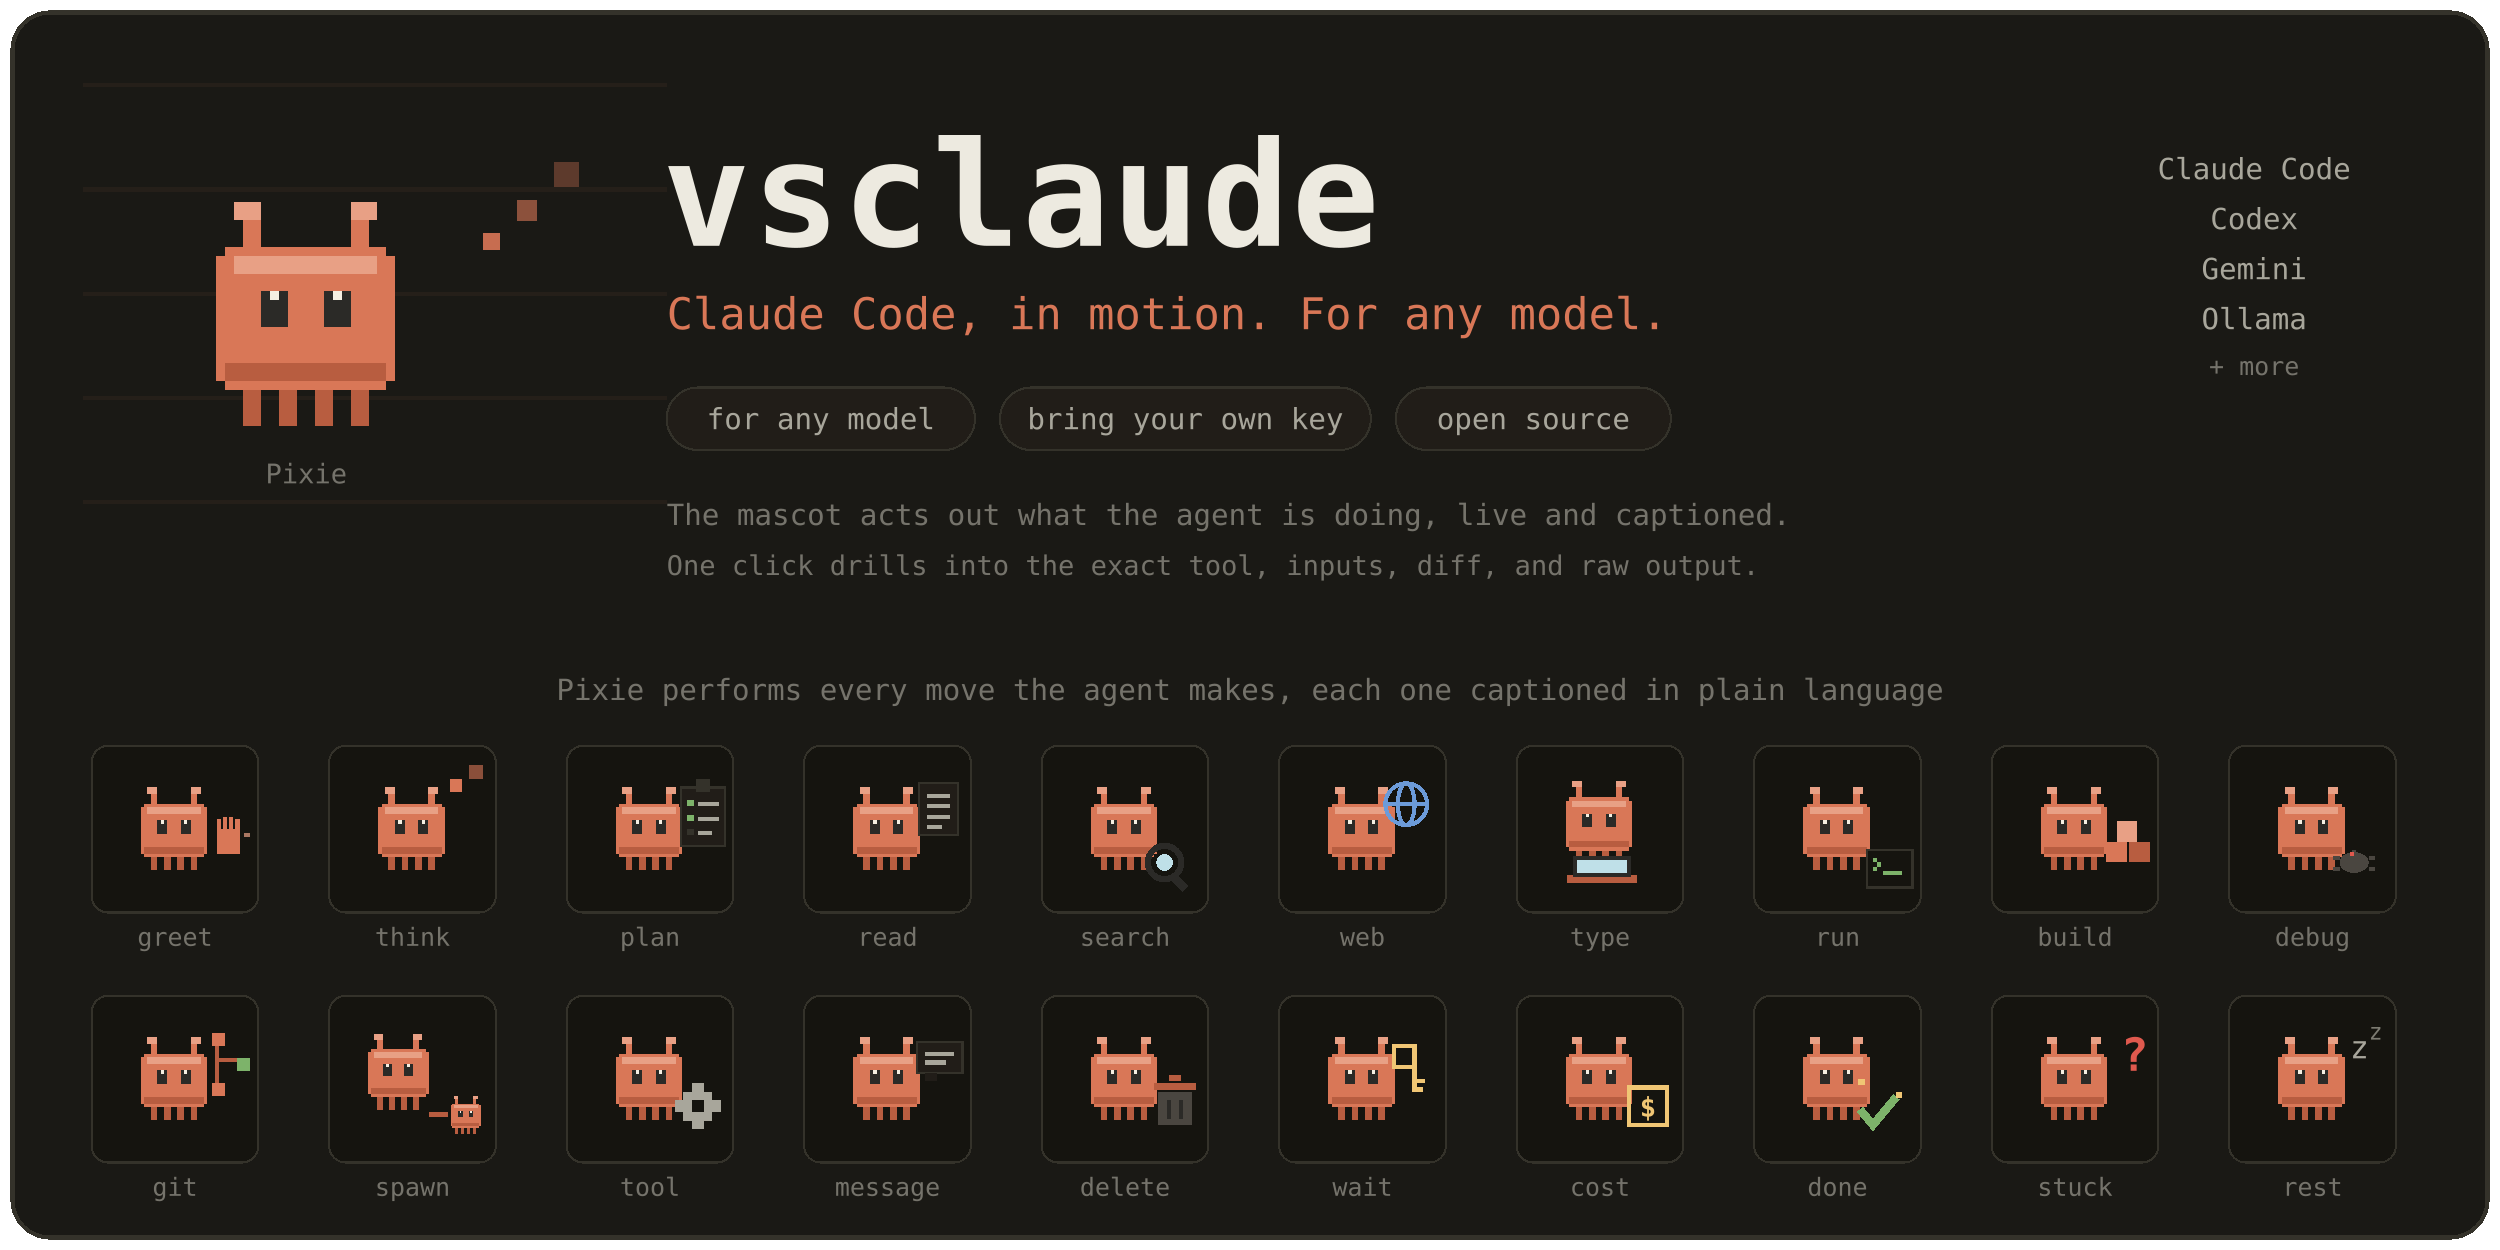
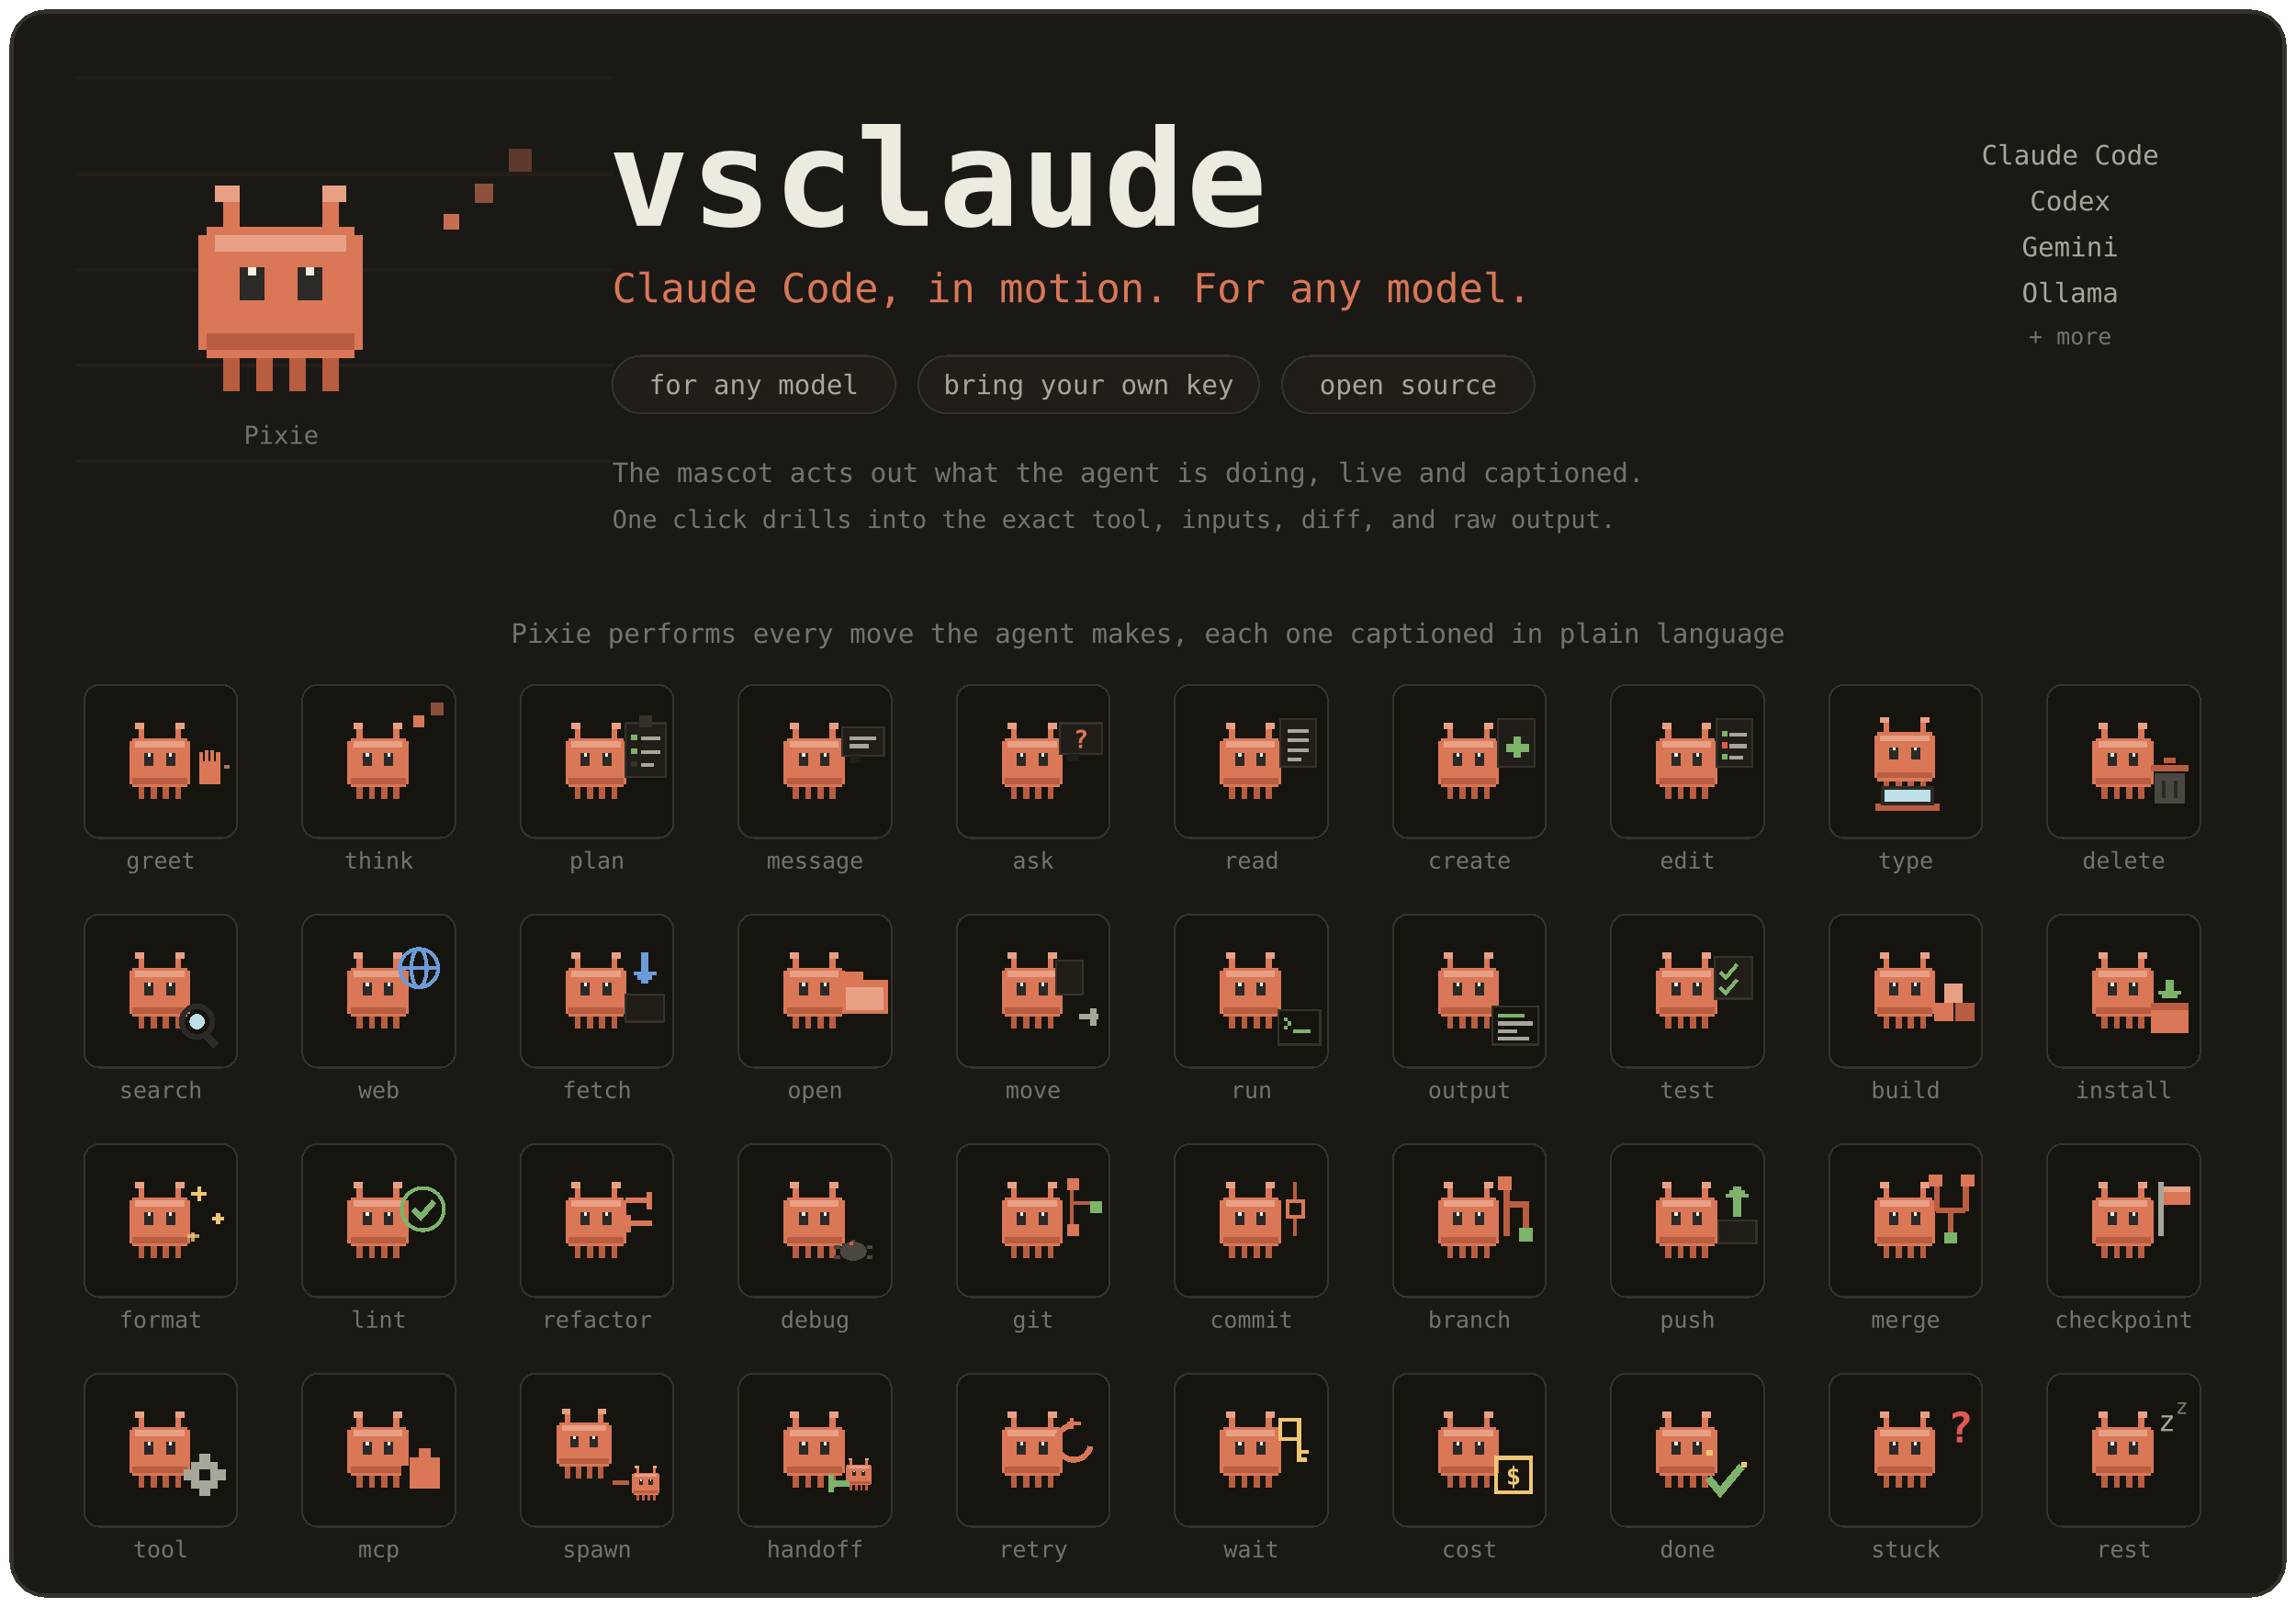
- <svg xmlns="http://www.w3.org/2000/svg" width="1200" height="600" viewBox="0 0 1200 600" font-family="'JetBrains Mono','SF Mono','DejaVu Sans Mono',monospace" shape-rendering="crispEdges">
+ <svg xmlns="http://www.w3.org/2000/svg" width="1200" height="840" viewBox="0 0 1200 840" font-family="'JetBrains Mono','SF Mono','DejaVu Sans Mono',monospace" shape-rendering="crispEdges">
  <defs>
    <g id="pixie">
      <rect x="9" y="4" width="2" height="4" fill="#d97757" />
      <rect x="8" y="3" width="3" height="2" fill="#e8a085" />
      <rect x="21" y="4" width="2" height="4" fill="#d97757" />
      <rect x="21" y="3" width="3" height="2" fill="#e8a085" />
      <rect x="7" y="8" width="18" height="16" fill="#d97757" />
      <rect x="6" y="9" width="20" height="14" fill="#d97757" />
      <rect x="8" y="9" width="16" height="2" fill="#e8a085" />
      <rect x="7" y="21" width="18" height="2" fill="#b85d40" />
      <rect x="11" y="13" width="3" height="4" fill="#2b2a27" />
      <rect x="18" y="13" width="3" height="4" fill="#2b2a27" />
      <rect x="12" y="13" width="1" height="1" fill="#f4efe2" />
      <rect x="19" y="13" width="1" height="1" fill="#f4efe2" />
      <rect x="9" y="24" width="2" height="4" fill="#b85d40" />
      <rect x="13" y="24" width="2" height="4" fill="#b85d40" />
      <rect x="17" y="24" width="2" height="4" fill="#b85d40" />
      <rect x="21" y="24" width="2" height="4" fill="#b85d40" />
    </g>
  </defs>
-   <rect x="6" y="6" width="1188" height="588" rx="18" fill="#1a1915" stroke="#34322a" stroke-width="2" />
+   <rect x="6" y="6" width="1188" height="828" rx="18" fill="#1a1915" stroke="#34322a" stroke-width="2" />
  <g opacity="0.06" fill="#d97757">
    <rect x="40" y="40" width="280" height="2" />
    <rect x="40" y="90" width="280" height="2" />
    <rect x="40" y="140" width="280" height="2" />
    <rect x="40" y="190" width="280" height="2" />
    <rect x="40" y="240" width="280" height="2" />
  </g>
  <use href="#pixie" transform="translate(78,84) scale(4.3)" />
  <text x="147" y="232" font-size="13" fill="#75736b" text-anchor="middle">Pixie</text>
  <g fill="#d97757">
    <rect x="232" y="112" width="8" height="8" opacity="0.9" />
    <rect x="248" y="96" width="10" height="10" opacity="0.6" />
    <rect x="266" y="78" width="12" height="12" opacity="0.35" />
  </g>
  <text x="318" y="118" font-size="70" font-weight="700" fill="#edeae0" letter-spacing="1">vsclaude</text>
  <text x="320" y="158" font-size="21" fill="#d97757">Claude Code, in motion. For any model.</text>
  <g font-size="14" fill="#a8a69b" text-anchor="middle">
    <rect x="320" y="186" width="148" height="30" rx="15" fill="#211d18" stroke="#34322a" />
    <text x="394" y="206">for any model</text>
    <rect x="480" y="186" width="178" height="30" rx="15" fill="#211d18" stroke="#34322a" />
    <text x="569" y="206">bring your own key</text>
    <rect x="670" y="186" width="132" height="30" rx="15" fill="#211d18" stroke="#34322a" />
    <text x="736" y="206">open source</text>
  </g>
  <text x="320" y="252" font-size="14" fill="#75736b">The mascot acts out what the agent is doing, live and captioned.</text>
  <text x="320" y="276" font-size="13" fill="#75736b">One click drills into the exact tool, inputs, diff, and raw output.</text>
  <text x="1082" y="86" font-size="14" fill="#a8a69b" text-anchor="middle">Claude Code</text>
  <text x="1082" y="110" font-size="14" fill="#a8a69b" text-anchor="middle">Codex</text>
  <text x="1082" y="134" font-size="14" fill="#a8a69b" text-anchor="middle">Gemini</text>
  <text x="1082" y="158" font-size="14" fill="#a8a69b" text-anchor="middle">Ollama</text>
  <text x="1082" y="180" font-size="12" fill="#75736b" text-anchor="middle">+ more</text>
  <text x="600" y="336" font-size="14" fill="#75736b" text-anchor="middle">Pixie performs every move the agent makes, each one captioned in plain language</text>
  <g transform="translate(44 358)">
    <rect width="80" height="80" rx="8" fill="#15140f" stroke="#34322a" />
    <use href="#pixie" transform="translate(14 15) scale(1.6)" />
    <rect x="60" y="40" width="11" height="12" fill="#d97757" />
    <rect x="60" y="35" width="2" height="6" fill="#d97757" />
    <rect x="63" y="34" width="2" height="7" fill="#d97757" />
    <rect x="66" y="34" width="2" height="7" fill="#d97757" />
    <rect x="69" y="35" width="2" height="6" fill="#d97757" />
    <rect x="73" y="42" width="3" height="2" fill="#e8a085" opacity="0.7" />
  </g>
  <text x="84" y="454" font-size="12" fill="#75736b" text-anchor="middle">greet</text>
  <g transform="translate(158 358)">
    <rect width="80" height="80" rx="8" fill="#15140f" stroke="#34322a" />
    <use href="#pixie" transform="translate(14 15) scale(1.6)" />
    <rect x="58" y="16" width="6" height="6" fill="#d97757" />
    <rect x="67" y="9" width="7" height="7" fill="#d97757" opacity="0.6" />
  </g>
  <text x="198" y="454" font-size="12" fill="#75736b" text-anchor="middle">think</text>
  <g transform="translate(272 358)">
    <rect width="80" height="80" rx="8" fill="#15140f" stroke="#34322a" />
    <use href="#pixie" transform="translate(14 15) scale(1.6)" />
    <rect x="55" y="20" width="21" height="28" fill="#211d18" stroke="#34322a" />
    <rect x="62" y="16" width="7" height="6" fill="#34322a" />
    <rect x="58" y="26" width="3" height="3" fill="#7db36a" />
    <rect x="63" y="27" width="10" height="2" fill="#a8a69b" />
    <rect x="58" y="33" width="3" height="3" fill="#7db36a" />
    <rect x="63" y="34" width="10" height="2" fill="#a8a69b" />
    <rect x="58" y="40" width="3" height="3" fill="#34322a" />
    <rect x="63" y="41" width="7" height="2" fill="#a8a69b" />
  </g>
  <text x="312" y="454" font-size="12" fill="#75736b" text-anchor="middle">plan</text>
  <g transform="translate(386 358)">
    <rect width="80" height="80" rx="8" fill="#15140f" stroke="#34322a" />
    <use href="#pixie" transform="translate(14 15) scale(1.6)" />
+     <rect x="54" y="22" width="22" height="15" fill="#211d18" stroke="#34322a" />
+     <rect x="58" y="37" width="6" height="4" fill="#211d18" />
+     <rect x="58" y="27" width="14" height="2" fill="#a8a69b" />
+     <rect x="58" y="31" width="10" height="2" fill="#a8a69b" />
+   </g>
+   <text x="426" y="454" font-size="12" fill="#75736b" text-anchor="middle">message</text>
+   <g transform="translate(500 358)">
+     <rect width="80" height="80" rx="8" fill="#15140f" stroke="#34322a" />
+     <use href="#pixie" transform="translate(14 15) scale(1.6)" />
+     <rect x="54" y="20" width="22" height="16" fill="#211d18" stroke="#34322a" />
+     <rect x="58" y="36" width="6" height="4" fill="#211d18" />
+     <text x="65" y="33" font-size="13" font-weight="700" fill="#d97757" text-anchor="middle">?</text>
+   </g>
+   <text x="540" y="454" font-size="12" fill="#75736b" text-anchor="middle">ask</text>
+   <g transform="translate(614 358)">
+     <rect width="80" height="80" rx="8" fill="#15140f" stroke="#34322a" />
+     <use href="#pixie" transform="translate(14 15) scale(1.6)" />
    <rect x="55" y="18" width="19" height="25" fill="#211d18" stroke="#34322a" />
    <rect x="59" y="23" width="11" height="2" fill="#a8a69b" />
    <rect x="59" y="28" width="11" height="2" fill="#a8a69b" />
    <rect x="59" y="33" width="11" height="2" fill="#a8a69b" />
    <rect x="59" y="38" width="7" height="2" fill="#a8a69b" />
  </g>
-   <text x="426" y="454" font-size="12" fill="#75736b" text-anchor="middle">read</text>
-   <g transform="translate(500 358)">
-     <rect width="80" height="80" rx="8" fill="#15140f" stroke="#34322a" />
-     <use href="#pixie" transform="translate(14 15) scale(1.6)" />
-     <circle cx="59" cy="56" r="8" fill="none" stroke="#2b2a27" stroke-width="3" />
-     <circle cx="59" cy="56" r="4" fill="#bfe0e8" />
-     <rect x="64" y="61" width="9" height="4" fill="#2b2a27" transform="rotate(45 64 61)" />
-   </g>
-   <text x="540" y="454" font-size="12" fill="#75736b" text-anchor="middle">search</text>
-   <g transform="translate(614 358)">
-     <rect width="80" height="80" rx="8" fill="#15140f" stroke="#34322a" />
-     <use href="#pixie" transform="translate(14 15) scale(1.6)" />
-     <circle cx="61" cy="28" r="10" fill="none" stroke="#6c9bd9" stroke-width="2" />
-     <rect x="51" y="27" width="20" height="2" fill="#6c9bd9" />
-     <ellipse cx="61" cy="28" rx="4" ry="10" fill="none" stroke="#6c9bd9" stroke-width="2" />
-   </g>
-   <text x="654" y="454" font-size="12" fill="#75736b" text-anchor="middle">web</text>
+   <text x="654" y="454" font-size="12" fill="#75736b" text-anchor="middle">read</text>
  <g transform="translate(728 358)">
+     <rect width="80" height="80" rx="8" fill="#15140f" stroke="#34322a" />
+     <use href="#pixie" transform="translate(14 15) scale(1.6)" />
+     <rect x="55" y="18" width="19" height="25" fill="#211d18" stroke="#34322a" />
+     <rect x="63" y="27" width="4" height="11" fill="#7db36a" />
+     <rect x="59" y="31" width="12" height="4" fill="#7db36a" />
+   </g>
+   <text x="768" y="454" font-size="12" fill="#75736b" text-anchor="middle">create</text>
+   <g transform="translate(842 358)">
+     <rect width="80" height="80" rx="8" fill="#15140f" stroke="#34322a" />
+     <use href="#pixie" transform="translate(14 15) scale(1.6)" />
+     <rect x="55" y="18" width="19" height="25" fill="#211d18" stroke="#34322a" />
+     <rect x="58" y="24" width="3" height="3" fill="#7db36a" />
+     <rect x="62" y="25" width="9" height="2" fill="#a8a69b" />
+     <rect x="58" y="30" width="3" height="3" fill="#e0594e" />
+     <rect x="62" y="31" width="9" height="2" fill="#a8a69b" />
+     <rect x="58" y="36" width="3" height="3" fill="#7db36a" />
+     <rect x="62" y="37" width="7" height="2" fill="#a8a69b" />
+   </g>
+   <text x="882" y="454" font-size="12" fill="#75736b" text-anchor="middle">edit</text>
+   <g transform="translate(956 358)">
    <rect width="80" height="80" rx="8" fill="#15140f" stroke="#34322a" />
    <use href="#pixie" transform="translate(14 12) scale(1.6)" />
    <rect x="24" y="62" width="34" height="4" fill="#b85d40" />
    <rect x="27" y="53" width="28" height="10" fill="#2b2a27" />
    <rect x="29" y="55" width="24" height="6" fill="#bfe0e8" />
  </g>
-   <text x="768" y="454" font-size="12" fill="#75736b" text-anchor="middle">type</text>
-   <g transform="translate(842 358)">
+   <text x="996" y="454" font-size="12" fill="#75736b" text-anchor="middle">type</text>
+   <g transform="translate(1070 358)">
+     <rect width="80" height="80" rx="8" fill="#15140f" stroke="#34322a" />
+     <use href="#pixie" transform="translate(14 15) scale(1.6)" />
+     <rect x="56" y="46" width="16" height="16" fill="#4a4640" />
+     <rect x="54" y="42" width="20" height="3" fill="#b85d40" />
+     <rect x="61" y="38" width="6" height="3" fill="#b85d40" />
+     <rect x="60" y="50" width="2" height="9" fill="#2b2a27" />
+     <rect x="66" y="50" width="2" height="9" fill="#2b2a27" />
+   </g>
+   <text x="1110" y="454" font-size="12" fill="#75736b" text-anchor="middle">delete</text>
+   <g transform="translate(44 478)">
+     <rect width="80" height="80" rx="8" fill="#15140f" stroke="#34322a" />
+     <use href="#pixie" transform="translate(14 15) scale(1.6)" />
+     <circle cx="59" cy="56" r="8" fill="none" stroke="#2b2a27" stroke-width="3" />
+     <circle cx="59" cy="56" r="4" fill="#bfe0e8" />
+     <rect x="64" y="61" width="9" height="4" fill="#2b2a27" transform="rotate(45 64 61)" />
+   </g>
+   <text x="84" y="574" font-size="12" fill="#75736b" text-anchor="middle">search</text>
+   <g transform="translate(158 478)">
+     <rect width="80" height="80" rx="8" fill="#15140f" stroke="#34322a" />
+     <use href="#pixie" transform="translate(14 15) scale(1.6)" />
+     <circle cx="61" cy="28" r="10" fill="none" stroke="#6c9bd9" stroke-width="2" />
+     <rect x="51" y="27" width="20" height="2" fill="#6c9bd9" />
+     <ellipse cx="61" cy="28" rx="4" ry="10" fill="none" stroke="#6c9bd9" stroke-width="2" />
+   </g>
+   <text x="198" y="574" font-size="12" fill="#75736b" text-anchor="middle">web</text>
+   <g transform="translate(272 478)">
+     <rect width="80" height="80" rx="8" fill="#15140f" stroke="#34322a" />
+     <use href="#pixie" transform="translate(14 15) scale(1.6)" />
+     <rect x="55" y="42" width="20" height="14" fill="#211d18" stroke="#34322a" />
+     <rect x="63" y="20" width="4" height="12" fill="#6c9bd9" />
+     <rect x="59" y="30" width="12" height="2" fill="#6c9bd9" />
+     <rect x="61" y="32" width="8" height="2" fill="#6c9bd9" />
+     <rect x="63" y="34" width="4" height="2" fill="#6c9bd9" />
+   </g>
+   <text x="312" y="574" font-size="12" fill="#75736b" text-anchor="middle">fetch</text>
+   <g transform="translate(386 478)">
+     <rect width="80" height="80" rx="8" fill="#15140f" stroke="#34322a" />
+     <use href="#pixie" transform="translate(14 15) scale(1.6)" />
+     <rect x="54" y="30" width="11" height="5" fill="#d97757" />
+     <rect x="54" y="34" width="24" height="18" fill="#d97757" />
+     <rect x="56" y="38" width="20" height="12" fill="#e8a085" />
+   </g>
+   <text x="426" y="574" font-size="12" fill="#75736b" text-anchor="middle">open</text>
+   <g transform="translate(500 478)">
+     <rect width="80" height="80" rx="8" fill="#15140f" stroke="#34322a" />
+     <use href="#pixie" transform="translate(14 15) scale(1.6)" />
+     <rect x="52" y="24" width="14" height="18" fill="#211d18" stroke="#34322a" />
+     <rect x="64" y="52" width="10" height="3" fill="#a8a69b" />
+     <rect x="70" y="49" width="3" height="3" fill="#a8a69b" />
+     <rect x="70" y="55" width="3" height="3" fill="#a8a69b" />
+   </g>
+   <text x="540" y="574" font-size="12" fill="#75736b" text-anchor="middle">move</text>
+   <g transform="translate(614 478)">
    <rect width="80" height="80" rx="8" fill="#15140f" stroke="#34322a" />
    <use href="#pixie" transform="translate(14 15) scale(1.6)" />
    <rect x="54" y="50" width="22" height="18" fill="#15140f" stroke="#34322a" />
    <rect x="57" y="54" width="2" height="2" fill="#7db36a" />
    <rect x="59" y="56" width="2" height="2" fill="#7db36a" />
    <rect x="57" y="58" width="2" height="2" fill="#7db36a" />
    <rect x="62" y="60" width="9" height="2" fill="#7db36a" />
  </g>
-   <text x="882" y="454" font-size="12" fill="#75736b" text-anchor="middle">run</text>
-   <g transform="translate(956 358)">
+   <text x="654" y="574" font-size="12" fill="#75736b" text-anchor="middle">run</text>
+   <g transform="translate(728 478)">
+     <rect width="80" height="80" rx="8" fill="#15140f" stroke="#34322a" />
+     <use href="#pixie" transform="translate(14 15) scale(1.6)" />
+     <rect x="52" y="48" width="24" height="20" fill="#15140f" stroke="#34322a" />
+     <rect x="55" y="52" width="14" height="2" fill="#7db36a" />
+     <rect x="55" y="56" width="18" height="2" fill="#a8a69b" />
+     <rect x="55" y="60" width="10" height="2" fill="#a8a69b" />
+     <rect x="55" y="64" width="16" height="2" fill="#a8a69b" />
+   </g>
+   <text x="768" y="574" font-size="12" fill="#75736b" text-anchor="middle">output</text>
+   <g transform="translate(842 478)">
+     <rect width="80" height="80" rx="8" fill="#15140f" stroke="#34322a" />
+     <use href="#pixie" transform="translate(14 15) scale(1.6)" />
+     <rect x="54" y="22" width="20" height="22" fill="#211d18" stroke="#34322a" />
+     <path d="M 57 30 l 3 3 l 6 -7" stroke="#7db36a" stroke-width="2" fill="none" />
+     <path d="M 57 38 l 3 3 l 6 -7" stroke="#7db36a" stroke-width="2" fill="none" />
+   </g>
+   <text x="882" y="574" font-size="12" fill="#75736b" text-anchor="middle">test</text>
+   <g transform="translate(956 478)">
    <rect width="80" height="80" rx="8" fill="#15140f" stroke="#34322a" />
    <use href="#pixie" transform="translate(14 15) scale(1.6)" />
    <rect x="55" y="46" width="10" height="10" fill="#d97757" />
    <rect x="66" y="46" width="10" height="10" fill="#b85d40" />
    <rect x="60" y="36" width="10" height="10" fill="#e8a085" />
  </g>
-   <text x="996" y="454" font-size="12" fill="#75736b" text-anchor="middle">build</text>
-   <g transform="translate(1070 358)">
+   <text x="996" y="574" font-size="12" fill="#75736b" text-anchor="middle">build</text>
+   <g transform="translate(1070 478)">
+     <rect width="80" height="80" rx="8" fill="#15140f" stroke="#34322a" />
+     <use href="#pixie" transform="translate(14 15) scale(1.6)" />
+     <rect x="62" y="34" width="4" height="9" fill="#7db36a" />
+     <rect x="58" y="40" width="12" height="2" fill="#7db36a" />
+     <rect x="60" y="42" width="8" height="2" fill="#7db36a" />
+     <rect x="54" y="46" width="20" height="16" fill="#d97757" />
+     <rect x="54" y="46" width="20" height="4" fill="#b85d40" />
+   </g>
+   <text x="1110" y="574" font-size="12" fill="#75736b" text-anchor="middle">install</text>
+   <g transform="translate(44 598)">
+     <rect width="80" height="80" rx="8" fill="#15140f" stroke="#34322a" />
+     <use href="#pixie" transform="translate(14 15) scale(1.6)" />
+     <rect x="59" y="22" width="2" height="8" fill="#f0c674" />
+     <rect x="56" y="25" width="8" height="2" fill="#f0c674" />
+     <rect x="69" y="36" width="2" height="6" fill="#f0c674" />
+     <rect x="67" y="38" width="6" height="2" fill="#f0c674" />
+     <rect x="56" y="46" width="2" height="5" fill="#f0c674" opacity="0.8" />
+     <rect x="54" y="47" width="6" height="2" fill="#f0c674" opacity="0.8" />
+   </g>
+   <text x="84" y="694" font-size="12" fill="#75736b" text-anchor="middle">format</text>
+   <g transform="translate(158 598)">
+     <rect width="80" height="80" rx="8" fill="#15140f" stroke="#34322a" />
+     <use href="#pixie" transform="translate(14 15) scale(1.6)" />
+     <circle cx="63" cy="34" r="11" fill="none" stroke="#7db36a" stroke-width="2" />
+     <path d="M 58 34 l 4 4 l 7 -8" stroke="#7db36a" stroke-width="3" fill="none" />
+   </g>
+   <text x="198" y="694" font-size="12" fill="#75736b" text-anchor="middle">lint</text>
+   <g transform="translate(272 598)">
+     <rect width="80" height="80" rx="8" fill="#15140f" stroke="#34322a" />
+     <use href="#pixie" transform="translate(14 15) scale(1.6)" />
+     <rect x="55" y="28" width="14" height="3" fill="#d97757" />
+     <rect x="66" y="25" width="3" height="3" fill="#d97757" />
+     <rect x="66" y="31" width="3" height="3" fill="#d97757" />
+     <rect x="55" y="40" width="14" height="3" fill="#d97757" />
+     <rect x="55" y="37" width="3" height="3" fill="#d97757" />
+     <rect x="55" y="43" width="3" height="3" fill="#d97757" />
+   </g>
+   <text x="312" y="694" font-size="12" fill="#75736b" text-anchor="middle">refactor</text>
+   <g transform="translate(386 598)">
    <rect width="80" height="80" rx="8" fill="#15140f" stroke="#34322a" />
    <use href="#pixie" transform="translate(14 15) scale(1.6)" />
    <ellipse cx="60" cy="56" rx="7" ry="5" fill="#4a4640" />
    <rect x="59" y="50" width="2" height="3" fill="#4a4640" />
    <rect x="58" y="51" width="2" height="2" fill="#e0594e" />
    <rect x="50" y="53" width="3" height="2" fill="#4a4640" />
    <rect x="50" y="58" width="3" height="2" fill="#4a4640" />
    <rect x="67" y="53" width="3" height="2" fill="#4a4640" />
    <rect x="67" y="58" width="3" height="2" fill="#4a4640" />
  </g>
-   <text x="1110" y="454" font-size="12" fill="#75736b" text-anchor="middle">debug</text>
-   <g transform="translate(44 478)">
+   <text x="426" y="694" font-size="12" fill="#75736b" text-anchor="middle">debug</text>
+   <g transform="translate(500 598)">
    <rect width="80" height="80" rx="8" fill="#15140f" stroke="#34322a" />
    <use href="#pixie" transform="translate(14 15) scale(1.6)" />
    <rect x="58" y="18" width="6" height="6" fill="#d97757" />
    <rect x="58" y="42" width="6" height="6" fill="#d97757" />
    <rect x="59" y="24" width="2" height="18" fill="#b85d40" />
    <rect x="61" y="30" width="9" height="2" fill="#b85d40" />
    <rect x="70" y="30" width="6" height="6" fill="#7db36a" />
  </g>
-   <text x="84" y="574" font-size="12" fill="#75736b" text-anchor="middle">git</text>
-   <g transform="translate(158 478)">
-     <rect width="80" height="80" rx="8" fill="#15140f" stroke="#34322a" />
-     <use href="#pixie" transform="translate(10 14) scale(1.45)" />
-     <rect x="48" y="56" width="9" height="2" fill="#b85d40" />
-     <use href="#pixie" transform="translate(54 46) scale(0.72)" />
-   </g>
-   <text x="198" y="574" font-size="12" fill="#75736b" text-anchor="middle">spawn</text>
-   <g transform="translate(272 478)">
+   <text x="540" y="694" font-size="12" fill="#75736b" text-anchor="middle">git</text>
+   <g transform="translate(614 598)">
+     <rect width="80" height="80" rx="8" fill="#15140f" stroke="#34322a" />
+     <use href="#pixie" transform="translate(14 15) scale(1.6)" />
+     <rect x="62" y="20" width="2" height="28" fill="#b85d40" />
+     <rect x="58" y="29" width="10" height="10" fill="#d97757" />
+     <rect x="60" y="31" width="6" height="6" fill="#15140f" />
+   </g>
+   <text x="654" y="694" font-size="12" fill="#75736b" text-anchor="middle">commit</text>
+   <g transform="translate(728 598)">
+     <rect width="80" height="80" rx="8" fill="#15140f" stroke="#34322a" />
+     <use href="#pixie" transform="translate(14 15) scale(1.6)" />
+     <rect x="58" y="20" width="3" height="28" fill="#b85d40" />
+     <rect x="59" y="30" width="12" height="3" fill="#b85d40" />
+     <rect x="68" y="30" width="3" height="18" fill="#b85d40" />
+     <rect x="55" y="17" width="7" height="7" fill="#d97757" />
+     <rect x="66" y="44" width="7" height="7" fill="#7db36a" />
+   </g>
+   <text x="768" y="694" font-size="12" fill="#75736b" text-anchor="middle">branch</text>
+   <g transform="translate(842 598)">
+     <rect width="80" height="80" rx="8" fill="#15140f" stroke="#34322a" />
+     <use href="#pixie" transform="translate(14 15) scale(1.6)" />
+     <rect x="56" y="40" width="20" height="12" fill="#211d18" stroke="#34322a" />
+     <rect x="64" y="22" width="4" height="16" fill="#7db36a" />
+     <rect x="60" y="26" width="12" height="2" fill="#7db36a" />
+     <rect x="62" y="24" width="8" height="2" fill="#7db36a" />
+     <rect x="64" y="22" width="4" height="2" fill="#7db36a" />
+   </g>
+   <text x="882" y="694" font-size="12" fill="#75736b" text-anchor="middle">push</text>
+   <g transform="translate(956 598)">
+     <rect width="80" height="80" rx="8" fill="#15140f" stroke="#34322a" />
+     <use href="#pixie" transform="translate(14 15) scale(1.6)" />
+     <rect x="55" y="20" width="3" height="15" fill="#b85d40" />
+     <rect x="70" y="20" width="3" height="15" fill="#b85d40" />
+     <rect x="56" y="33" width="15" height="3" fill="#b85d40" />
+     <rect x="62" y="35" width="3" height="13" fill="#b85d40" />
+     <rect x="52" y="16" width="7" height="6" fill="#d97757" />
+     <rect x="69" y="16" width="7" height="6" fill="#d97757" />
+     <rect x="60" y="46" width="7" height="6" fill="#7db36a" />
+   </g>
+   <text x="996" y="694" font-size="12" fill="#75736b" text-anchor="middle">merge</text>
+   <g transform="translate(1070 598)">
+     <rect width="80" height="80" rx="8" fill="#15140f" stroke="#34322a" />
+     <use href="#pixie" transform="translate(14 15) scale(1.6)" />
+     <rect x="58" y="20" width="3" height="28" fill="#a8a69b" />
+     <rect x="61" y="22" width="14" height="10" fill="#d97757" />
+     <rect x="61" y="22" width="14" height="3" fill="#e8a085" />
+   </g>
+   <text x="1110" y="694" font-size="12" fill="#75736b" text-anchor="middle">checkpoint</text>
+   <g transform="translate(44 718)">
    <rect width="80" height="80" rx="8" fill="#15140f" stroke="#34322a" />
    <use href="#pixie" transform="translate(14 15) scale(1.6)" />
    <rect x="56" y="46" width="14" height="14" fill="#a8a69b" />
    <rect x="60" y="42" width="6" height="4" fill="#a8a69b" />
    <rect x="60" y="60" width="6" height="4" fill="#a8a69b" />
    <rect x="52" y="50" width="4" height="6" fill="#a8a69b" />
    <rect x="70" y="50" width="4" height="6" fill="#a8a69b" />
    <rect x="60" y="50" width="6" height="6" fill="#15140f" />
  </g>
-   <text x="312" y="574" font-size="12" fill="#75736b" text-anchor="middle">tool</text>
-   <g transform="translate(386 478)">
-     <rect width="80" height="80" rx="8" fill="#15140f" stroke="#34322a" />
-     <use href="#pixie" transform="translate(14 15) scale(1.6)" />
-     <rect x="54" y="22" width="22" height="15" fill="#211d18" stroke="#34322a" />
-     <rect x="58" y="37" width="6" height="4" fill="#211d18" />
-     <rect x="58" y="27" width="14" height="2" fill="#a8a69b" />
-     <rect x="58" y="31" width="10" height="2" fill="#a8a69b" />
-   </g>
-   <text x="426" y="574" font-size="12" fill="#75736b" text-anchor="middle">message</text>
-   <g transform="translate(500 478)">
-     <rect width="80" height="80" rx="8" fill="#15140f" stroke="#34322a" />
-     <use href="#pixie" transform="translate(14 15) scale(1.6)" />
-     <rect x="56" y="46" width="16" height="16" fill="#4a4640" />
-     <rect x="54" y="42" width="20" height="3" fill="#b85d40" />
-     <rect x="61" y="38" width="6" height="3" fill="#b85d40" />
-     <rect x="60" y="50" width="2" height="9" fill="#2b2a27" />
-     <rect x="66" y="50" width="2" height="9" fill="#2b2a27" />
-   </g>
-   <text x="540" y="574" font-size="12" fill="#75736b" text-anchor="middle">delete</text>
-   <g transform="translate(614 478)">
+   <text x="84" y="814" font-size="12" fill="#75736b" text-anchor="middle">tool</text>
+   <g transform="translate(158 718)">
+     <rect width="80" height="80" rx="8" fill="#15140f" stroke="#34322a" />
+     <use href="#pixie" transform="translate(14 15) scale(1.6)" />
+     <rect x="56" y="44" width="16" height="16" fill="#d97757" />
+     <rect x="61" y="39" width="6" height="5" fill="#d97757" />
+     <rect x="52" y="48" width="4" height="6" fill="#15140f" />
+   </g>
+   <text x="198" y="814" font-size="12" fill="#75736b" text-anchor="middle">mcp</text>
+   <g transform="translate(272 718)">
+     <rect width="80" height="80" rx="8" fill="#15140f" stroke="#34322a" />
+     <use href="#pixie" transform="translate(10 14) scale(1.45)" />
+     <rect x="48" y="56" width="9" height="2" fill="#b85d40" />
+     <use href="#pixie" transform="translate(54 46) scale(0.72)" />
+   </g>
+   <text x="312" y="814" font-size="12" fill="#75736b" text-anchor="middle">spawn</text>
+   <g transform="translate(386 718)">
+     <rect width="80" height="80" rx="8" fill="#15140f" stroke="#34322a" />
+     <use href="#pixie" transform="translate(14 15) scale(1.6)" />
+     <use href="#pixie" transform="translate(52 42) scale(0.68)" />
+     <rect x="47" y="56" width="11" height="3" fill="#7db36a" />
+     <rect x="47" y="53" width="3" height="3" fill="#7db36a" />
+     <rect x="47" y="59" width="3" height="3" fill="#7db36a" />
+   </g>
+   <text x="426" y="814" font-size="12" fill="#75736b" text-anchor="middle">handoff</text>
+   <g transform="translate(500 718)">
+     <rect width="80" height="80" rx="8" fill="#15140f" stroke="#34322a" />
+     <use href="#pixie" transform="translate(14 15) scale(1.6)" />
+     <path d="M 70 38 A 9 9 0 1 1 61 27" fill="none" stroke="#d97757" stroke-width="3" />
+     <rect x="58" y="25" width="7" height="2" fill="#d97757" />
+     <rect x="59" y="23" width="2" height="6" fill="#d97757" />
+   </g>
+   <text x="540" y="814" font-size="12" fill="#75736b" text-anchor="middle">retry</text>
+   <g transform="translate(614 718)">
    <rect width="80" height="80" rx="8" fill="#15140f" stroke="#34322a" />
    <use href="#pixie" transform="translate(14 15) scale(1.6)" />
    <rect x="55" y="24" width="10" height="10" fill="none" stroke="#f0c674" stroke-width="2" />
    <rect x="64" y="32" width="2" height="14" fill="#f0c674" />
    <rect x="66" y="40" width="4" height="2" fill="#f0c674" />
    <rect x="66" y="44" width="3" height="2" fill="#f0c674" />
  </g>
-   <text x="654" y="574" font-size="12" fill="#75736b" text-anchor="middle">wait</text>
-   <g transform="translate(728 478)">
+   <text x="654" y="814" font-size="12" fill="#75736b" text-anchor="middle">wait</text>
+   <g transform="translate(728 718)">
    <rect width="80" height="80" rx="8" fill="#15140f" stroke="#34322a" />
    <use href="#pixie" transform="translate(14 15) scale(1.6)" />
    <rect x="54" y="44" width="18" height="18" fill="none" stroke="#f0c674" stroke-width="2" />
    <text x="63" y="58" font-size="13" font-weight="700" fill="#f0c674" text-anchor="middle">$</text>
  </g>
-   <text x="768" y="574" font-size="12" fill="#75736b" text-anchor="middle">cost</text>
-   <g transform="translate(842 478)">
+   <text x="768" y="814" font-size="12" fill="#75736b" text-anchor="middle">cost</text>
+   <g transform="translate(842 718)">
    <rect width="80" height="80" rx="8" fill="#15140f" stroke="#34322a" />
    <use href="#pixie" transform="translate(14 15) scale(1.6)" />
    <path d="M 52 56 l 5 6 l 10 -12" fill="none" stroke="#7db36a" stroke-width="4" stroke-linecap="square" />
    <rect x="50" y="40" width="3" height="3" fill="#f0c674" />
    <rect x="68" y="46" width="3" height="3" fill="#f0c674" />
  </g>
-   <text x="882" y="574" font-size="12" fill="#75736b" text-anchor="middle">done</text>
-   <g transform="translate(956 478)">
+   <text x="882" y="814" font-size="12" fill="#75736b" text-anchor="middle">done</text>
+   <g transform="translate(956 718)">
    <rect width="80" height="80" rx="8" fill="#15140f" stroke="#34322a" />
    <use href="#pixie" transform="translate(14 15) scale(1.6)" />
    <text x="62" y="36" font-size="22" font-weight="700" fill="#e0594e">?</text>
  </g>
-   <text x="996" y="574" font-size="12" fill="#75736b" text-anchor="middle">stuck</text>
-   <g transform="translate(1070 478)">
+   <text x="996" y="814" font-size="12" fill="#75736b" text-anchor="middle">stuck</text>
+   <g transform="translate(1070 718)">
    <rect width="80" height="80" rx="8" fill="#15140f" stroke="#34322a" />
    <use href="#pixie" transform="translate(14 15) scale(1.6)" />
    <text x="58" y="30" font-size="15" fill="#a8a69b">z</text>
    <text x="67" y="21" font-size="11" fill="#a8a69b" opacity="0.7">z</text>
  </g>
-   <text x="1110" y="574" font-size="12" fill="#75736b" text-anchor="middle">rest</text>
+   <text x="1110" y="814" font-size="12" fill="#75736b" text-anchor="middle">rest</text>
</svg>
